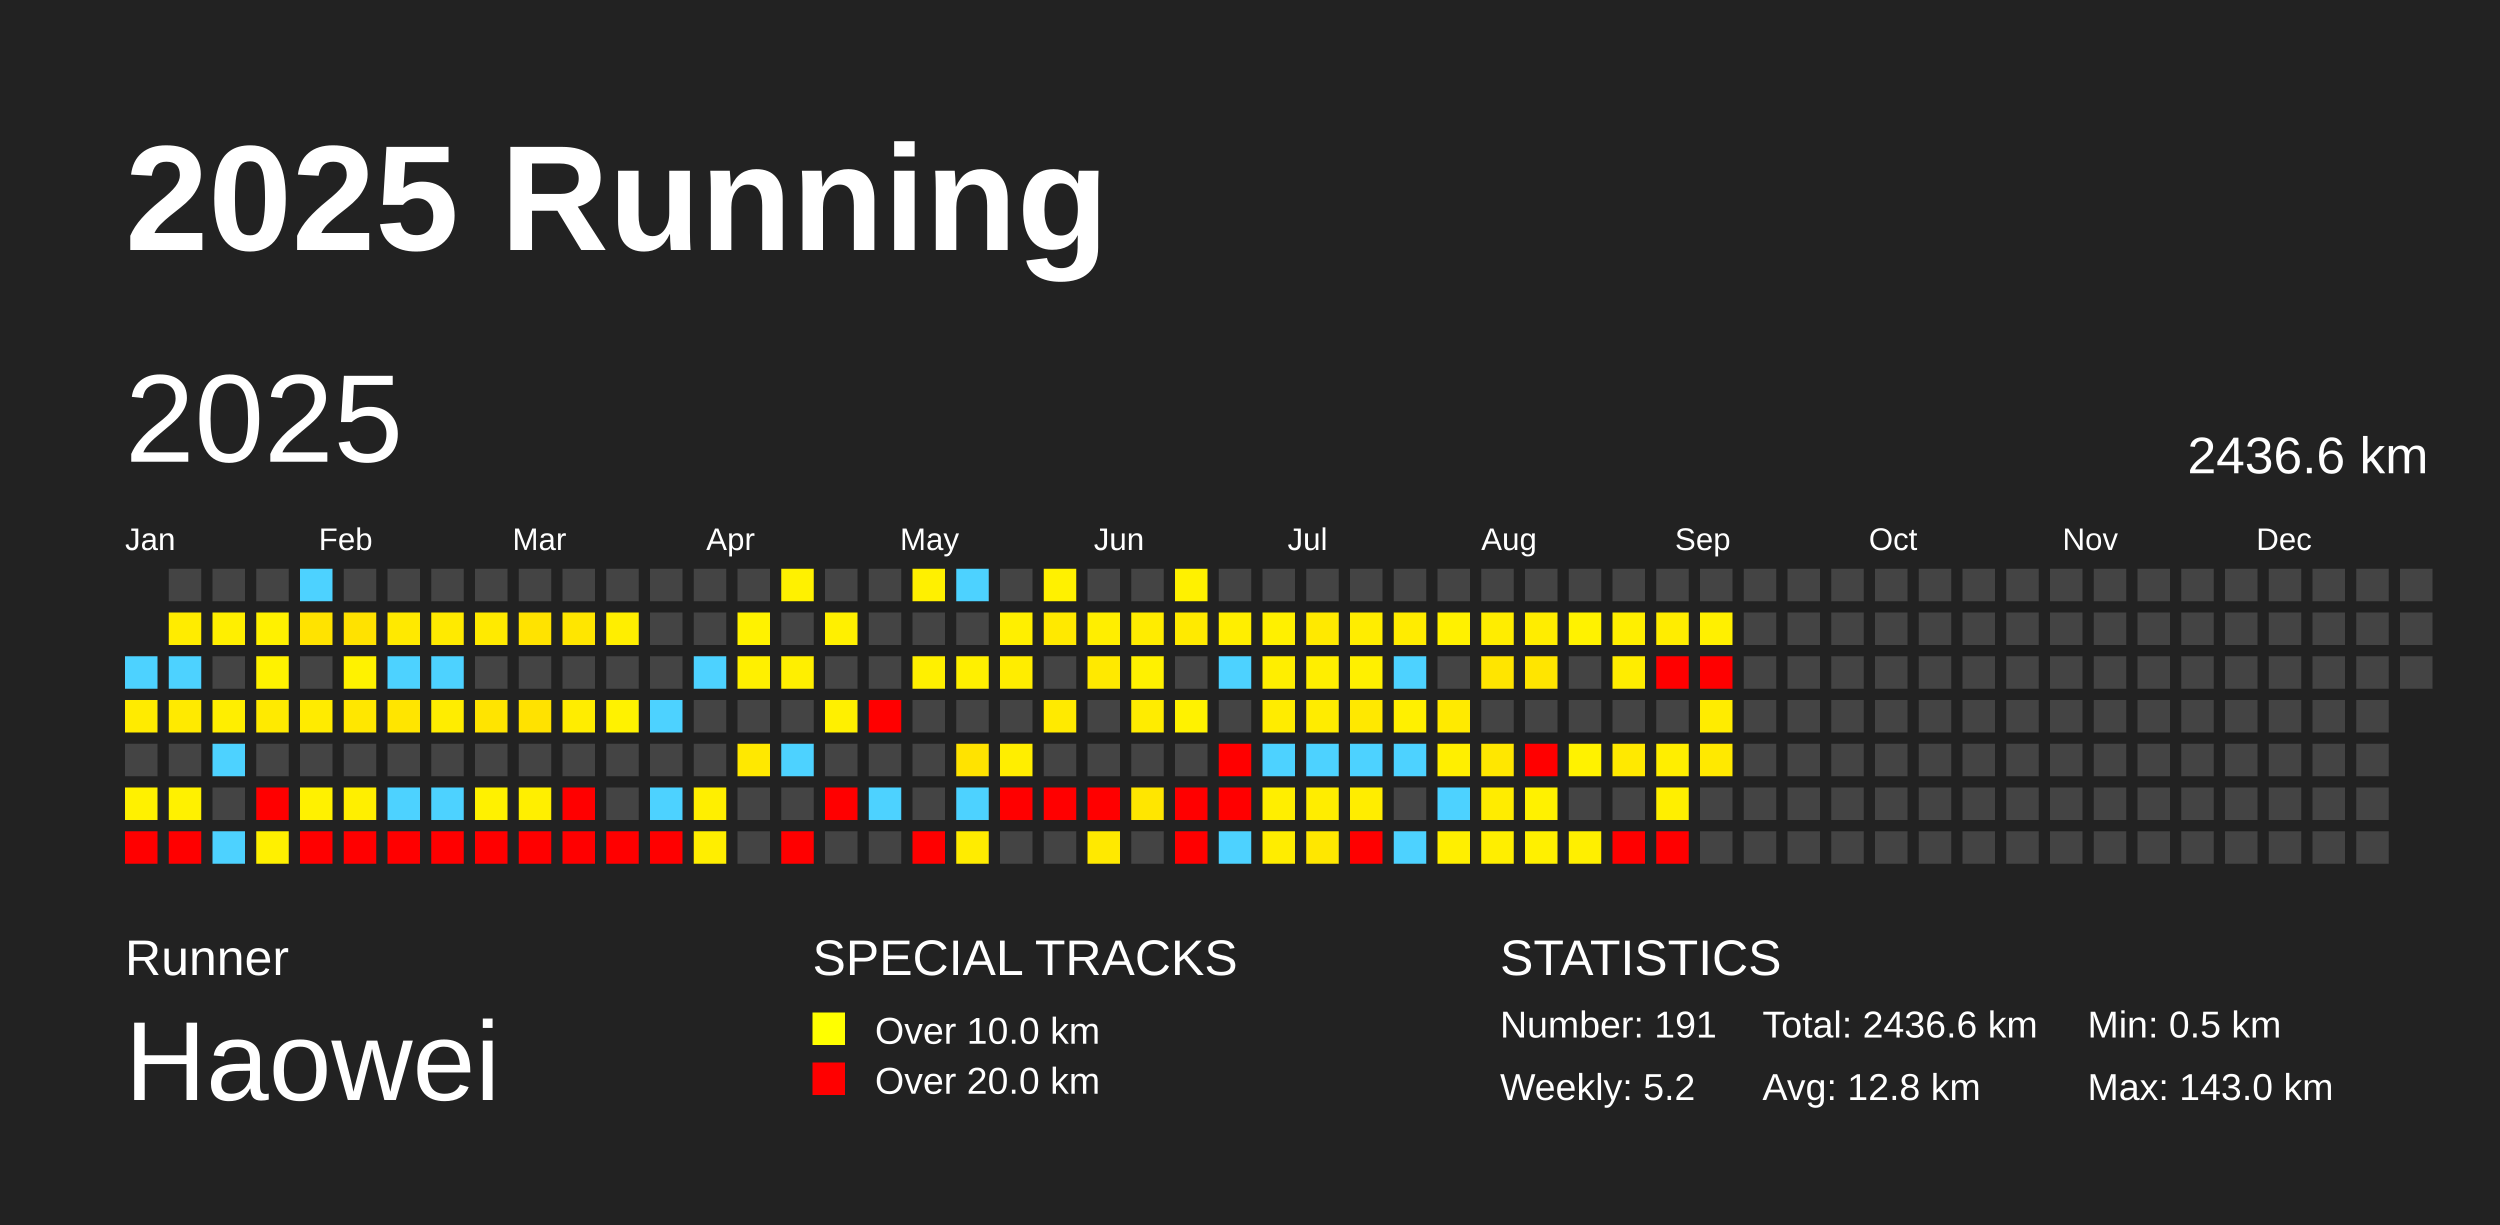
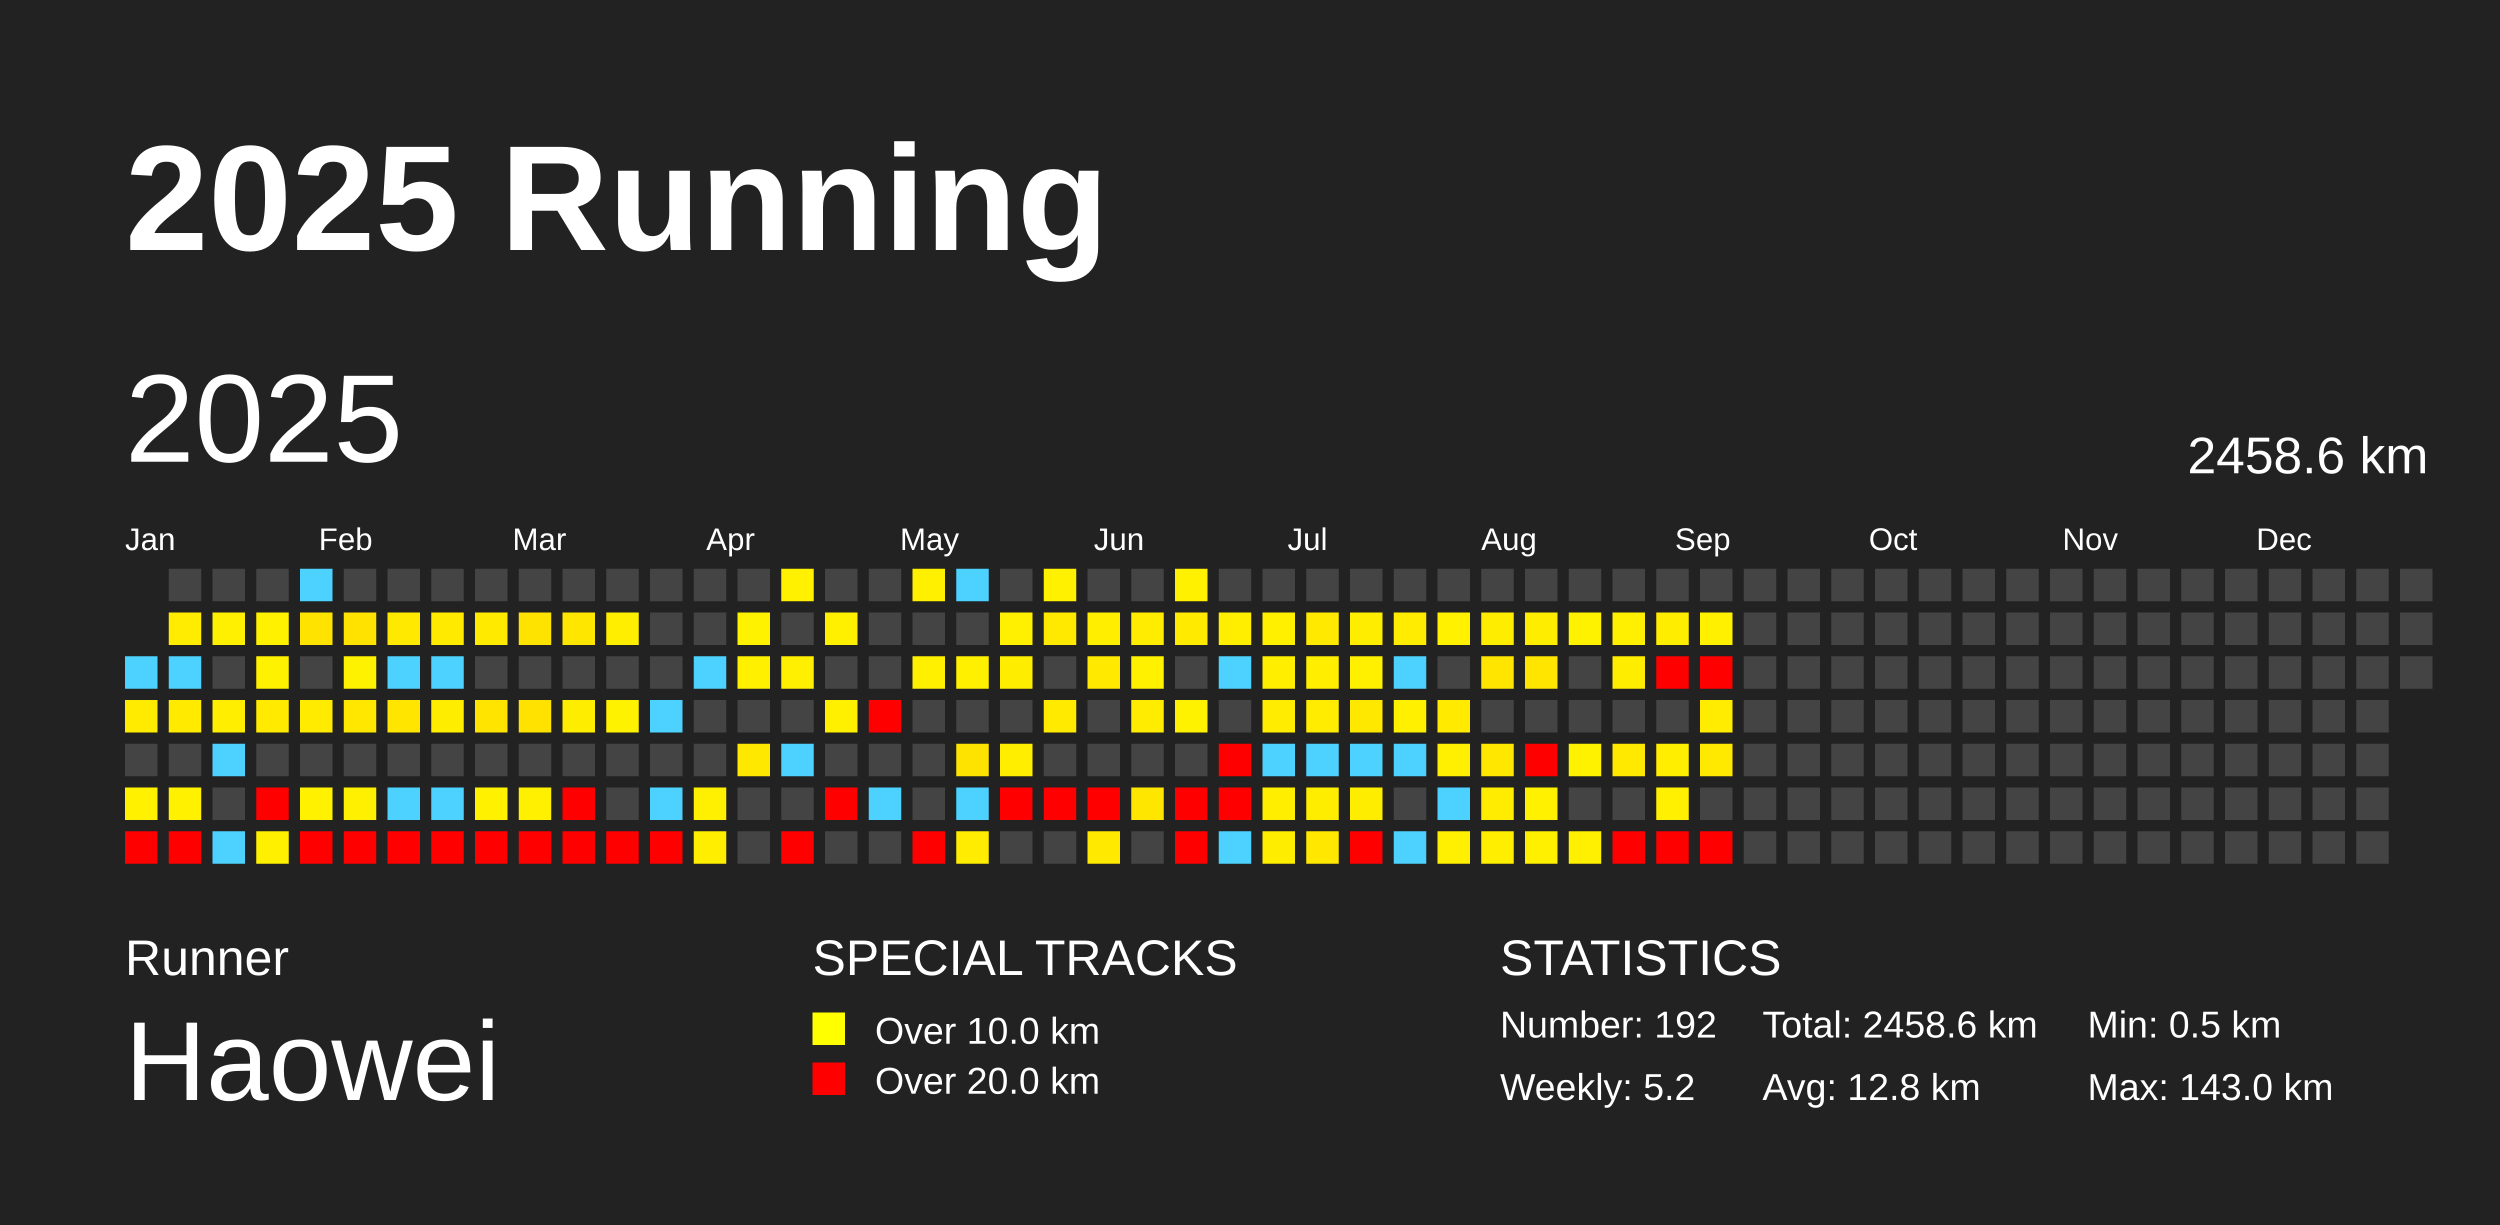
<svg xmlns="http://www.w3.org/2000/svg" baseProfile="full" height="98mm" version="1.1" viewBox="0,0,200,98" width="200mm">
  <defs />
  <rect fill="#222222" height="98" width="200" x="0" y="0" />
  <text fill="#FFFFFF" style="font-size:12px; font-family:Arial; font-weight:bold;" x="10" y="20">2025 Running</text>
  <text fill="#FFFFFF" style="font-size:4px; font-family:Arial" x="10" y="78">Runner</text>
  <text fill="#FFFFFF" style="font-size:9px; font-family:Arial" x="10" y="88">Haowei</text>
  <text fill="#FFFFFF" style="font-size:4px; font-family:Arial" x="65" y="78">SPECIAL TRACKS</text>
  <rect fill="yellow" height="2.6" width="2.6" x="65" y="81" />
  <text fill="#FFFFFF" style="font-size:3px; font-family:Arial" x="70" y="83.5">Over 10.0 km</text>
  <rect fill="red" height="2.6" width="2.6" x="65" y="85" />
  <text fill="#FFFFFF" style="font-size:3px; font-family:Arial" x="70" y="87.5">Over 20.0 km</text>
  <text fill="#FFFFFF" style="font-size:4px; font-family:Arial" x="120" y="78">STATISTICS</text>
-   <text fill="#FFFFFF" style="font-size:3px; font-family:Arial" x="120" y="83">Number: 191</text>
+   <text fill="#FFFFFF" style="font-size:3px; font-family:Arial" x="120" y="83">Number: 192</text>
  <text fill="#FFFFFF" style="font-size:3px; font-family:Arial" x="120" y="88">Weekly: 5.2</text>
-   <text fill="#FFFFFF" style="font-size:3px; font-family:Arial" x="141" y="83">Total: 2436.6 km</text>
+   <text fill="#FFFFFF" style="font-size:3px; font-family:Arial" x="141" y="83">Total: 2458.6 km</text>
  <text fill="#FFFFFF" style="font-size:3px; font-family:Arial" x="141" y="88">Avg: 12.8 km</text>
  <text fill="#FFFFFF" style="font-size:3px; font-family:Arial" x="167" y="83">Min: 0.5 km</text>
  <text fill="#FFFFFF" style="font-size:3px; font-family:Arial" x="167" y="88">Max: 143.0 km</text>
  <text dominant-baseline="hanging" fill="#FFFFFF" style="font-size:10.0px; font-family:Arial;" x="10" y="30">2025</text>
-   <text dominant-baseline="hanging" fill="#FFFFFF" style="font-size:4.125px; font-family:Arial;" x="175" y="35">2436.6 km</text>
+   <text dominant-baseline="hanging" fill="#FFFFFF" style="font-size:4.125px; font-family:Arial;" x="175" y="35">2458.6 km</text>
  <text fill="#FFFFFF" style="font-size:2.5px; font-family:Arial" x="10.0" y="44">Jan</text>
  <text fill="#FFFFFF" style="font-size:2.5px; font-family:Arial" x="25.5" y="44">Feb</text>
  <text fill="#FFFFFF" style="font-size:2.5px; font-family:Arial" x="41.0" y="44">Mar</text>
  <text fill="#FFFFFF" style="font-size:2.5px; font-family:Arial" x="56.5" y="44">Apr</text>
  <text fill="#FFFFFF" style="font-size:2.5px; font-family:Arial" x="72.0" y="44">May</text>
  <text fill="#FFFFFF" style="font-size:2.5px; font-family:Arial" x="87.5" y="44">Jun</text>
  <text fill="#FFFFFF" style="font-size:2.5px; font-family:Arial" x="103.0" y="44">Jul</text>
  <text fill="#FFFFFF" style="font-size:2.5px; font-family:Arial" x="118.5" y="44">Aug</text>
  <text fill="#FFFFFF" style="font-size:2.5px; font-family:Arial" x="134.0" y="44">Sep</text>
  <text fill="#FFFFFF" style="font-size:2.5px; font-family:Arial" x="149.5" y="44">Oct</text>
  <text fill="#FFFFFF" style="font-size:2.5px; font-family:Arial" x="165.0" y="44">Nov</text>
  <text fill="#FFFFFF" style="font-size:2.5px; font-family:Arial" x="180.5" y="44">Dec</text>
  <rect fill="#4dd2ff" height="2.6" width="2.6" x="10.0" y="52.5" />
  <rect fill="#ffeb00" height="2.6" width="2.6" x="10.0" y="56.0" />
  <rect fill="#444444" height="2.6" width="2.6" x="10.0" y="59.5" />
  <rect fill="#fff100" height="2.6" width="2.6" x="10.0" y="63.0" />
  <rect fill="red" height="2.6" width="2.6" x="10.0" y="66.5" />
  <rect fill="#444444" height="2.6" width="2.6" x="13.5" y="45.5" />
  <rect fill="#ffec00" height="2.6" width="2.6" x="13.5" y="49.0" />
  <rect fill="#4dd2ff" height="2.6" width="2.6" x="13.5" y="52.5" />
  <rect fill="#ffea00" height="2.6" width="2.6" x="13.5" y="56.0" />
  <rect fill="#444444" height="2.6" width="2.6" x="13.5" y="59.5" />
  <rect fill="#fff100" height="2.6" width="2.6" x="13.5" y="63.0" />
  <rect fill="red" height="2.6" width="2.6" x="13.5" y="66.5" />
  <rect fill="#444444" height="2.6" width="2.6" x="17.0" y="45.5" />
  <rect fill="#ffef00" height="2.6" width="2.6" x="17.0" y="49.0" />
  <rect fill="#444444" height="2.6" width="2.6" x="17.0" y="52.5" />
  <rect fill="#ffee00" height="2.6" width="2.6" x="17.0" y="56.0" />
  <rect fill="#4dd2ff" height="2.6" width="2.6" x="17.0" y="59.5" />
  <rect fill="#444444" height="2.6" width="2.6" x="17.0" y="63.0" />
  <rect fill="#4dd2ff" height="2.6" width="2.6" x="17.0" y="66.5" />
  <rect fill="#444444" height="2.6" width="2.6" x="20.5" y="45.5" />
  <rect fill="#fff100" height="2.6" width="2.6" x="20.5" y="49.0" />
  <rect fill="#fff200" height="2.6" width="2.6" x="20.5" y="52.5" />
  <rect fill="#ffea00" height="2.6" width="2.6" x="20.5" y="56.0" />
  <rect fill="#444444" height="2.6" width="2.6" x="20.5" y="59.5" />
  <rect fill="red" height="2.6" width="2.6" x="20.5" y="63.0" />
  <rect fill="#fff000" height="2.6" width="2.6" x="20.5" y="66.5" />
  <rect fill="#4dd2ff" height="2.6" width="2.6" x="24.0" y="45.5" />
  <rect fill="#ffe300" height="2.6" width="2.6" x="24.0" y="49.0" />
  <rect fill="#444444" height="2.6" width="2.6" x="24.0" y="52.5" />
  <rect fill="#ffeb00" height="2.6" width="2.6" x="24.0" y="56.0" />
  <rect fill="#444444" height="2.6" width="2.6" x="24.0" y="59.5" />
  <rect fill="#fff100" height="2.6" width="2.6" x="24.0" y="63.0" />
  <rect fill="red" height="2.6" width="2.6" x="24.0" y="66.5" />
  <rect fill="#444444" height="2.6" width="2.6" x="27.5" y="45.5" />
  <rect fill="#ffe200" height="2.6" width="2.6" x="27.5" y="49.0" />
  <rect fill="#fff200" height="2.6" width="2.6" x="27.5" y="52.5" />
  <rect fill="#ffe700" height="2.6" width="2.6" x="27.5" y="56.0" />
  <rect fill="#444444" height="2.6" width="2.6" x="27.5" y="59.5" />
  <rect fill="#ffef00" height="2.6" width="2.6" x="27.5" y="63.0" />
  <rect fill="red" height="2.6" width="2.6" x="27.5" y="66.5" />
  <rect fill="#444444" height="2.6" width="2.6" x="31.0" y="45.5" />
  <rect fill="#ffe900" height="2.6" width="2.6" x="31.0" y="49.0" />
  <rect fill="#4dd2ff" height="2.6" width="2.6" x="31.0" y="52.5" />
  <rect fill="#ffe500" height="2.6" width="2.6" x="31.0" y="56.0" />
  <rect fill="#444444" height="2.6" width="2.6" x="31.0" y="59.5" />
  <rect fill="#4dd2ff" height="2.6" width="2.6" x="31.0" y="63.0" />
  <rect fill="red" height="2.6" width="2.6" x="31.0" y="66.5" />
  <rect fill="#444444" height="2.6" width="2.6" x="34.5" y="45.5" />
  <rect fill="#ffea00" height="2.6" width="2.6" x="34.5" y="49.0" />
  <rect fill="#4dd2ff" height="2.6" width="2.6" x="34.5" y="52.5" />
  <rect fill="#ffed00" height="2.6" width="2.6" x="34.5" y="56.0" />
  <rect fill="#444444" height="2.6" width="2.6" x="34.5" y="59.5" />
  <rect fill="#4dd2ff" height="2.6" width="2.6" x="34.5" y="63.0" />
  <rect fill="red" height="2.6" width="2.6" x="34.5" y="66.5" />
  <rect fill="#444444" height="2.6" width="2.6" x="38.0" y="45.5" />
  <rect fill="#ffea00" height="2.6" width="2.6" x="38.0" y="49.0" />
  <rect fill="#444444" height="2.6" width="2.6" x="38.0" y="52.5" />
  <rect fill="#ffe400" height="2.6" width="2.6" x="38.0" y="56.0" />
  <rect fill="#444444" height="2.6" width="2.6" x="38.0" y="59.5" />
  <rect fill="#fff100" height="2.6" width="2.6" x="38.0" y="63.0" />
  <rect fill="red" height="2.6" width="2.6" x="38.0" y="66.5" />
  <rect fill="#444444" height="2.6" width="2.6" x="41.5" y="45.5" />
  <rect fill="#ffe300" height="2.6" width="2.6" x="41.5" y="49.0" />
  <rect fill="#444444" height="2.6" width="2.6" x="41.5" y="52.5" />
  <rect fill="#ffe200" height="2.6" width="2.6" x="41.5" y="56.0" />
  <rect fill="#444444" height="2.6" width="2.6" x="41.5" y="59.5" />
  <rect fill="#ffef00" height="2.6" width="2.6" x="41.5" y="63.0" />
  <rect fill="red" height="2.6" width="2.6" x="41.5" y="66.5" />
  <rect fill="#444444" height="2.6" width="2.6" x="45.0" y="45.5" />
  <rect fill="#ffe600" height="2.6" width="2.6" x="45.0" y="49.0" />
  <rect fill="#444444" height="2.6" width="2.6" x="45.0" y="52.5" />
  <rect fill="#ffed00" height="2.6" width="2.6" x="45.0" y="56.0" />
  <rect fill="#444444" height="2.6" width="2.6" x="45.0" y="59.5" />
  <rect fill="red" height="2.6" width="2.6" x="45.0" y="63.0" />
  <rect fill="red" height="2.6" width="2.6" x="45.0" y="66.5" />
  <rect fill="#444444" height="2.6" width="2.6" x="48.5" y="45.5" />
  <rect fill="#ffee00" height="2.6" width="2.6" x="48.5" y="49.0" />
  <rect fill="#444444" height="2.6" width="2.6" x="48.5" y="52.5" />
  <rect fill="#fff200" height="2.6" width="2.6" x="48.5" y="56.0" />
  <rect fill="#444444" height="2.6" width="2.6" x="48.5" y="59.5" />
  <rect fill="#444444" height="2.6" width="2.6" x="48.5" y="63.0" />
  <rect fill="red" height="2.6" width="2.6" x="48.5" y="66.5" />
  <rect fill="#444444" height="2.6" width="2.6" x="52.0" y="45.5" />
  <rect fill="#444444" height="2.6" width="2.6" x="52.0" y="49.0" />
  <rect fill="#444444" height="2.6" width="2.6" x="52.0" y="52.5" />
  <rect fill="#4dd2ff" height="2.6" width="2.6" x="52.0" y="56.0" />
  <rect fill="#444444" height="2.6" width="2.6" x="52.0" y="59.5" />
  <rect fill="#4dd2ff" height="2.6" width="2.6" x="52.0" y="63.0" />
  <rect fill="red" height="2.6" width="2.6" x="52.0" y="66.5" />
  <rect fill="#444444" height="2.6" width="2.6" x="55.5" y="45.5" />
  <rect fill="#444444" height="2.6" width="2.6" x="55.5" y="49.0" />
  <rect fill="#4dd2ff" height="2.6" width="2.6" x="55.5" y="52.5" />
  <rect fill="#444444" height="2.6" width="2.6" x="55.5" y="56.0" />
  <rect fill="#444444" height="2.6" width="2.6" x="55.5" y="59.5" />
  <rect fill="#ffef00" height="2.6" width="2.6" x="55.5" y="63.0" />
  <rect fill="#ffee00" height="2.6" width="2.6" x="55.5" y="66.5" />
  <rect fill="#444444" height="2.6" width="2.6" x="59.0" y="45.5" />
  <rect fill="#fff200" height="2.6" width="2.6" x="59.0" y="49.0" />
  <rect fill="#fff000" height="2.6" width="2.6" x="59.0" y="52.5" />
  <rect fill="#444444" height="2.6" width="2.6" x="59.0" y="56.0" />
  <rect fill="#ffe800" height="2.6" width="2.6" x="59.0" y="59.5" />
  <rect fill="#444444" height="2.6" width="2.6" x="59.0" y="63.0" />
  <rect fill="#444444" height="2.6" width="2.6" x="59.0" y="66.5" />
  <rect fill="#fff100" height="2.6" width="2.6" x="62.5" y="45.5" />
  <rect fill="#444444" height="2.6" width="2.6" x="62.5" y="49.0" />
  <rect fill="#ffef00" height="2.6" width="2.6" x="62.5" y="52.5" />
  <rect fill="#444444" height="2.6" width="2.6" x="62.5" y="56.0" />
  <rect fill="#4dd2ff" height="2.6" width="2.6" x="62.5" y="59.5" />
  <rect fill="#444444" height="2.6" width="2.6" x="62.5" y="63.0" />
  <rect fill="red" height="2.6" width="2.6" x="62.5" y="66.5" />
  <rect fill="#444444" height="2.6" width="2.6" x="66.0" y="45.5" />
  <rect fill="#fff000" height="2.6" width="2.6" x="66.0" y="49.0" />
  <rect fill="#444444" height="2.6" width="2.6" x="66.0" y="52.5" />
  <rect fill="#fff000" height="2.6" width="2.6" x="66.0" y="56.0" />
  <rect fill="#444444" height="2.6" width="2.6" x="66.0" y="59.5" />
  <rect fill="red" height="2.6" width="2.6" x="66.0" y="63.0" />
  <rect fill="#444444" height="2.6" width="2.6" x="66.0" y="66.5" />
  <rect fill="#444444" height="2.6" width="2.6" x="69.5" y="45.5" />
  <rect fill="#444444" height="2.6" width="2.6" x="69.5" y="49.0" />
  <rect fill="#444444" height="2.6" width="2.6" x="69.5" y="52.5" />
  <rect fill="red" height="2.6" width="2.6" x="69.5" y="56.0" />
  <rect fill="#444444" height="2.6" width="2.6" x="69.5" y="59.5" />
  <rect fill="#4dd2ff" height="2.6" width="2.6" x="69.5" y="63.0" />
  <rect fill="#444444" height="2.6" width="2.6" x="69.5" y="66.5" />
  <rect fill="#fff000" height="2.6" width="2.6" x="73.0" y="45.5" />
  <rect fill="#444444" height="2.6" width="2.6" x="73.0" y="49.0" />
  <rect fill="#fff000" height="2.6" width="2.6" x="73.0" y="52.5" />
  <rect fill="#444444" height="2.6" width="2.6" x="73.0" y="56.0" />
  <rect fill="#444444" height="2.6" width="2.6" x="73.0" y="59.5" />
  <rect fill="#444444" height="2.6" width="2.6" x="73.0" y="63.0" />
  <rect fill="red" height="2.6" width="2.6" x="73.0" y="66.5" />
  <rect fill="#4dd2ff" height="2.6" width="2.6" x="76.5" y="45.5" />
  <rect fill="#444444" height="2.6" width="2.6" x="76.5" y="49.0" />
  <rect fill="#fff000" height="2.6" width="2.6" x="76.5" y="52.5" />
  <rect fill="#444444" height="2.6" width="2.6" x="76.5" y="56.0" />
  <rect fill="#ffe300" height="2.6" width="2.6" x="76.5" y="59.5" />
  <rect fill="#4dd2ff" height="2.6" width="2.6" x="76.5" y="63.0" />
  <rect fill="#ffec00" height="2.6" width="2.6" x="76.5" y="66.5" />
  <rect fill="#444444" height="2.6" width="2.6" x="80.0" y="45.5" />
  <rect fill="#ffef00" height="2.6" width="2.6" x="80.0" y="49.0" />
  <rect fill="#ffed00" height="2.6" width="2.6" x="80.0" y="52.5" />
  <rect fill="#444444" height="2.6" width="2.6" x="80.0" y="56.0" />
  <rect fill="#ffee00" height="2.6" width="2.6" x="80.0" y="59.5" />
  <rect fill="red" height="2.6" width="2.6" x="80.0" y="63.0" />
  <rect fill="#444444" height="2.6" width="2.6" x="80.0" y="66.5" />
  <rect fill="#fff100" height="2.6" width="2.6" x="83.5" y="45.5" />
  <rect fill="#ffe900" height="2.6" width="2.6" x="83.5" y="49.0" />
  <rect fill="#444444" height="2.6" width="2.6" x="83.5" y="52.5" />
  <rect fill="#ffea00" height="2.6" width="2.6" x="83.5" y="56.0" />
  <rect fill="#444444" height="2.6" width="2.6" x="83.5" y="59.5" />
  <rect fill="red" height="2.6" width="2.6" x="83.5" y="63.0" />
  <rect fill="#444444" height="2.6" width="2.6" x="83.5" y="66.5" />
  <rect fill="#444444" height="2.6" width="2.6" x="87.0" y="45.5" />
  <rect fill="#ffee00" height="2.6" width="2.6" x="87.0" y="49.0" />
  <rect fill="#ffe900" height="2.6" width="2.6" x="87.0" y="52.5" />
  <rect fill="#444444" height="2.6" width="2.6" x="87.0" y="56.0" />
  <rect fill="#444444" height="2.6" width="2.6" x="87.0" y="59.5" />
  <rect fill="red" height="2.6" width="2.6" x="87.0" y="63.0" />
  <rect fill="#ffe900" height="2.6" width="2.6" x="87.0" y="66.5" />
  <rect fill="#444444" height="2.6" width="2.6" x="90.5" y="45.5" />
  <rect fill="#ffec00" height="2.6" width="2.6" x="90.5" y="49.0" />
  <rect fill="#fff100" height="2.6" width="2.6" x="90.5" y="52.5" />
  <rect fill="#ffec00" height="2.6" width="2.6" x="90.5" y="56.0" />
  <rect fill="#444444" height="2.6" width="2.6" x="90.5" y="59.5" />
  <rect fill="#ffe600" height="2.6" width="2.6" x="90.5" y="63.0" />
  <rect fill="#444444" height="2.6" width="2.6" x="90.5" y="66.5" />
  <rect fill="#fff100" height="2.6" width="2.6" x="94.0" y="45.5" />
  <rect fill="#ffea00" height="2.6" width="2.6" x="94.0" y="49.0" />
  <rect fill="#444444" height="2.6" width="2.6" x="94.0" y="52.5" />
  <rect fill="#fff200" height="2.6" width="2.6" x="94.0" y="56.0" />
  <rect fill="#444444" height="2.6" width="2.6" x="94.0" y="59.5" />
  <rect fill="red" height="2.6" width="2.6" x="94.0" y="63.0" />
  <rect fill="red" height="2.6" width="2.6" x="94.0" y="66.5" />
  <rect fill="#444444" height="2.6" width="2.6" x="97.5" y="45.5" />
  <rect fill="#ffee00" height="2.6" width="2.6" x="97.5" y="49.0" />
  <rect fill="#4dd2ff" height="2.6" width="2.6" x="97.5" y="52.5" />
  <rect fill="#444444" height="2.6" width="2.6" x="97.5" y="56.0" />
  <rect fill="red" height="2.6" width="2.6" x="97.5" y="59.5" />
  <rect fill="red" height="2.6" width="2.6" x="97.5" y="63.0" />
  <rect fill="#4dd2ff" height="2.6" width="2.6" x="97.5" y="66.5" />
  <rect fill="#444444" height="2.6" width="2.6" x="101.0" y="45.5" />
  <rect fill="#fff000" height="2.6" width="2.6" x="101.0" y="49.0" />
  <rect fill="#ffee00" height="2.6" width="2.6" x="101.0" y="52.5" />
  <rect fill="#ffec00" height="2.6" width="2.6" x="101.0" y="56.0" />
  <rect fill="#4dd2ff" height="2.6" width="2.6" x="101.0" y="59.5" />
  <rect fill="#ffee00" height="2.6" width="2.6" x="101.0" y="63.0" />
  <rect fill="#ffed00" height="2.6" width="2.6" x="101.0" y="66.5" />
  <rect fill="#444444" height="2.6" width="2.6" x="104.5" y="45.5" />
  <rect fill="#ffe900" height="2.6" width="2.6" x="104.5" y="49.0" />
  <rect fill="#ffee00" height="2.6" width="2.6" x="104.5" y="52.5" />
  <rect fill="#ffec00" height="2.6" width="2.6" x="104.5" y="56.0" />
  <rect fill="#4dd2ff" height="2.6" width="2.6" x="104.5" y="59.5" />
  <rect fill="#ffed00" height="2.6" width="2.6" x="104.5" y="63.0" />
  <rect fill="#ffe700" height="2.6" width="2.6" x="104.5" y="66.5" />
  <rect fill="#444444" height="2.6" width="2.6" x="108.0" y="45.5" />
  <rect fill="#ffed00" height="2.6" width="2.6" x="108.0" y="49.0" />
  <rect fill="#fff000" height="2.6" width="2.6" x="108.0" y="52.5" />
  <rect fill="#ffe800" height="2.6" width="2.6" x="108.0" y="56.0" />
  <rect fill="#4dd2ff" height="2.6" width="2.6" x="108.0" y="59.5" />
  <rect fill="#ffed00" height="2.6" width="2.6" x="108.0" y="63.0" />
  <rect fill="red" height="2.6" width="2.6" x="108.0" y="66.5" />
  <rect fill="#444444" height="2.6" width="2.6" x="111.5" y="45.5" />
  <rect fill="#ffec00" height="2.6" width="2.6" x="111.5" y="49.0" />
  <rect fill="#4dd2ff" height="2.6" width="2.6" x="111.5" y="52.5" />
  <rect fill="#fff000" height="2.6" width="2.6" x="111.5" y="56.0" />
  <rect fill="#4dd2ff" height="2.6" width="2.6" x="111.5" y="59.5" />
  <rect fill="#444444" height="2.6" width="2.6" x="111.5" y="63.0" />
  <rect fill="#4dd2ff" height="2.6" width="2.6" x="111.5" y="66.5" />
  <rect fill="#444444" height="2.6" width="2.6" x="115.0" y="45.5" />
  <rect fill="#fff100" height="2.6" width="2.6" x="115.0" y="49.0" />
  <rect fill="#444444" height="2.6" width="2.6" x="115.0" y="52.5" />
  <rect fill="#ffea00" height="2.6" width="2.6" x="115.0" y="56.0" />
  <rect fill="#ffef00" height="2.6" width="2.6" x="115.0" y="59.5" />
  <rect fill="#4dd2ff" height="2.6" width="2.6" x="115.0" y="63.0" />
  <rect fill="#ffef00" height="2.6" width="2.6" x="115.0" y="66.5" />
  <rect fill="#444444" height="2.6" width="2.6" x="118.5" y="45.5" />
  <rect fill="#ffed00" height="2.6" width="2.6" x="118.5" y="49.0" />
  <rect fill="#ffe500" height="2.6" width="2.6" x="118.5" y="52.5" />
  <rect fill="#444444" height="2.6" width="2.6" x="118.5" y="56.0" />
  <rect fill="#ffe700" height="2.6" width="2.6" x="118.5" y="59.5" />
  <rect fill="#ffec00" height="2.6" width="2.6" x="118.5" y="63.0" />
  <rect fill="#ffee00" height="2.6" width="2.6" x="118.5" y="66.5" />
  <rect fill="#444444" height="2.6" width="2.6" x="122.0" y="45.5" />
  <rect fill="#ffed00" height="2.6" width="2.6" x="122.0" y="49.0" />
  <rect fill="#ffe500" height="2.6" width="2.6" x="122.0" y="52.5" />
  <rect fill="#444444" height="2.6" width="2.6" x="122.0" y="56.0" />
  <rect fill="red" height="2.6" width="2.6" x="122.0" y="59.5" />
  <rect fill="#fff100" height="2.6" width="2.6" x="122.0" y="63.0" />
  <rect fill="#fff000" height="2.6" width="2.6" x="122.0" y="66.5" />
  <rect fill="#444444" height="2.6" width="2.6" x="125.5" y="45.5" />
  <rect fill="#fff200" height="2.6" width="2.6" x="125.5" y="49.0" />
  <rect fill="#444444" height="2.6" width="2.6" x="125.5" y="52.5" />
  <rect fill="#444444" height="2.6" width="2.6" x="125.5" y="56.0" />
  <rect fill="#fff200" height="2.6" width="2.6" x="125.5" y="59.5" />
  <rect fill="#444444" height="2.6" width="2.6" x="125.5" y="63.0" />
  <rect fill="#ffef00" height="2.6" width="2.6" x="125.5" y="66.5" />
  <rect fill="#444444" height="2.6" width="2.6" x="129.0" y="45.5" />
  <rect fill="#ffef00" height="2.6" width="2.6" x="129.0" y="49.0" />
  <rect fill="#ffed00" height="2.6" width="2.6" x="129.0" y="52.5" />
  <rect fill="#444444" height="2.6" width="2.6" x="129.0" y="56.0" />
  <rect fill="#ffe900" height="2.6" width="2.6" x="129.0" y="59.5" />
  <rect fill="#444444" height="2.6" width="2.6" x="129.0" y="63.0" />
  <rect fill="red" height="2.6" width="2.6" x="129.0" y="66.5" />
  <rect fill="#444444" height="2.6" width="2.6" x="132.5" y="45.5" />
  <rect fill="#ffed00" height="2.6" width="2.6" x="132.5" y="49.0" />
  <rect fill="red" height="2.6" width="2.6" x="132.5" y="52.5" />
  <rect fill="#444444" height="2.6" width="2.6" x="132.5" y="56.0" />
  <rect fill="#ffee00" height="2.6" width="2.6" x="132.5" y="59.5" />
  <rect fill="#ffef00" height="2.6" width="2.6" x="132.5" y="63.0" />
  <rect fill="red" height="2.6" width="2.6" x="132.5" y="66.5" />
  <rect fill="#444444" height="2.6" width="2.6" x="136.0" y="45.5" />
  <rect fill="#fff000" height="2.6" width="2.6" x="136.0" y="49.0" />
  <rect fill="red" height="2.6" width="2.6" x="136.0" y="52.5" />
  <rect fill="#ffec00" height="2.6" width="2.6" x="136.0" y="56.0" />
  <rect fill="#ffe900" height="2.6" width="2.6" x="136.0" y="59.5" />
  <rect fill="#444444" height="2.6" width="2.6" x="136.0" y="63.0" />
-   <rect fill="#444444" height="2.6" width="2.6" x="136.0" y="66.5" />
+   <rect fill="red" height="2.6" width="2.6" x="136.0" y="66.5" />
  <rect fill="#444444" height="2.6" width="2.6" x="139.5" y="45.5" />
  <rect fill="#444444" height="2.6" width="2.6" x="139.5" y="49.0" />
  <rect fill="#444444" height="2.6" width="2.6" x="139.5" y="52.5" />
  <rect fill="#444444" height="2.6" width="2.6" x="139.5" y="56.0" />
  <rect fill="#444444" height="2.6" width="2.6" x="139.5" y="59.5" />
  <rect fill="#444444" height="2.6" width="2.6" x="139.5" y="63.0" />
  <rect fill="#444444" height="2.6" width="2.6" x="139.5" y="66.5" />
  <rect fill="#444444" height="2.6" width="2.6" x="143.0" y="45.5" />
  <rect fill="#444444" height="2.6" width="2.6" x="143.0" y="49.0" />
  <rect fill="#444444" height="2.6" width="2.6" x="143.0" y="52.5" />
  <rect fill="#444444" height="2.6" width="2.6" x="143.0" y="56.0" />
  <rect fill="#444444" height="2.6" width="2.6" x="143.0" y="59.5" />
  <rect fill="#444444" height="2.6" width="2.6" x="143.0" y="63.0" />
  <rect fill="#444444" height="2.6" width="2.6" x="143.0" y="66.5" />
  <rect fill="#444444" height="2.6" width="2.6" x="146.5" y="45.5" />
  <rect fill="#444444" height="2.6" width="2.6" x="146.5" y="49.0" />
  <rect fill="#444444" height="2.6" width="2.6" x="146.5" y="52.5" />
  <rect fill="#444444" height="2.6" width="2.6" x="146.5" y="56.0" />
  <rect fill="#444444" height="2.6" width="2.6" x="146.5" y="59.5" />
  <rect fill="#444444" height="2.6" width="2.6" x="146.5" y="63.0" />
  <rect fill="#444444" height="2.6" width="2.6" x="146.5" y="66.5" />
  <rect fill="#444444" height="2.6" width="2.6" x="150.0" y="45.5" />
  <rect fill="#444444" height="2.6" width="2.6" x="150.0" y="49.0" />
  <rect fill="#444444" height="2.6" width="2.6" x="150.0" y="52.5" />
  <rect fill="#444444" height="2.6" width="2.6" x="150.0" y="56.0" />
  <rect fill="#444444" height="2.6" width="2.6" x="150.0" y="59.5" />
  <rect fill="#444444" height="2.6" width="2.6" x="150.0" y="63.0" />
  <rect fill="#444444" height="2.6" width="2.6" x="150.0" y="66.5" />
  <rect fill="#444444" height="2.6" width="2.6" x="153.5" y="45.5" />
  <rect fill="#444444" height="2.6" width="2.6" x="153.5" y="49.0" />
  <rect fill="#444444" height="2.6" width="2.6" x="153.5" y="52.5" />
  <rect fill="#444444" height="2.6" width="2.6" x="153.5" y="56.0" />
  <rect fill="#444444" height="2.6" width="2.6" x="153.5" y="59.5" />
  <rect fill="#444444" height="2.6" width="2.6" x="153.5" y="63.0" />
  <rect fill="#444444" height="2.6" width="2.6" x="153.5" y="66.5" />
  <rect fill="#444444" height="2.6" width="2.6" x="157.0" y="45.5" />
  <rect fill="#444444" height="2.6" width="2.6" x="157.0" y="49.0" />
  <rect fill="#444444" height="2.6" width="2.6" x="157.0" y="52.5" />
  <rect fill="#444444" height="2.6" width="2.6" x="157.0" y="56.0" />
  <rect fill="#444444" height="2.6" width="2.6" x="157.0" y="59.5" />
  <rect fill="#444444" height="2.6" width="2.6" x="157.0" y="63.0" />
  <rect fill="#444444" height="2.6" width="2.6" x="157.0" y="66.5" />
  <rect fill="#444444" height="2.6" width="2.6" x="160.5" y="45.5" />
  <rect fill="#444444" height="2.6" width="2.6" x="160.5" y="49.0" />
  <rect fill="#444444" height="2.6" width="2.6" x="160.5" y="52.5" />
  <rect fill="#444444" height="2.6" width="2.6" x="160.5" y="56.0" />
  <rect fill="#444444" height="2.6" width="2.6" x="160.5" y="59.5" />
  <rect fill="#444444" height="2.6" width="2.6" x="160.5" y="63.0" />
  <rect fill="#444444" height="2.6" width="2.6" x="160.5" y="66.5" />
  <rect fill="#444444" height="2.6" width="2.6" x="164.0" y="45.5" />
  <rect fill="#444444" height="2.6" width="2.6" x="164.0" y="49.0" />
  <rect fill="#444444" height="2.6" width="2.6" x="164.0" y="52.5" />
  <rect fill="#444444" height="2.6" width="2.6" x="164.0" y="56.0" />
  <rect fill="#444444" height="2.6" width="2.6" x="164.0" y="59.5" />
  <rect fill="#444444" height="2.6" width="2.6" x="164.0" y="63.0" />
  <rect fill="#444444" height="2.6" width="2.6" x="164.0" y="66.5" />
  <rect fill="#444444" height="2.6" width="2.6" x="167.5" y="45.5" />
  <rect fill="#444444" height="2.6" width="2.6" x="167.5" y="49.0" />
  <rect fill="#444444" height="2.6" width="2.6" x="167.5" y="52.5" />
  <rect fill="#444444" height="2.6" width="2.6" x="167.5" y="56.0" />
  <rect fill="#444444" height="2.6" width="2.6" x="167.5" y="59.5" />
  <rect fill="#444444" height="2.6" width="2.6" x="167.5" y="63.0" />
  <rect fill="#444444" height="2.6" width="2.6" x="167.5" y="66.5" />
  <rect fill="#444444" height="2.6" width="2.6" x="171.0" y="45.5" />
  <rect fill="#444444" height="2.6" width="2.6" x="171.0" y="49.0" />
  <rect fill="#444444" height="2.6" width="2.6" x="171.0" y="52.5" />
  <rect fill="#444444" height="2.6" width="2.6" x="171.0" y="56.0" />
  <rect fill="#444444" height="2.6" width="2.6" x="171.0" y="59.5" />
  <rect fill="#444444" height="2.6" width="2.6" x="171.0" y="63.0" />
  <rect fill="#444444" height="2.6" width="2.6" x="171.0" y="66.5" />
  <rect fill="#444444" height="2.6" width="2.6" x="174.5" y="45.5" />
  <rect fill="#444444" height="2.6" width="2.6" x="174.5" y="49.0" />
  <rect fill="#444444" height="2.6" width="2.6" x="174.5" y="52.5" />
  <rect fill="#444444" height="2.6" width="2.6" x="174.5" y="56.0" />
  <rect fill="#444444" height="2.6" width="2.6" x="174.5" y="59.5" />
  <rect fill="#444444" height="2.6" width="2.6" x="174.5" y="63.0" />
  <rect fill="#444444" height="2.6" width="2.6" x="174.5" y="66.5" />
  <rect fill="#444444" height="2.6" width="2.6" x="178.0" y="45.5" />
  <rect fill="#444444" height="2.6" width="2.6" x="178.0" y="49.0" />
  <rect fill="#444444" height="2.6" width="2.6" x="178.0" y="52.5" />
  <rect fill="#444444" height="2.6" width="2.6" x="178.0" y="56.0" />
  <rect fill="#444444" height="2.6" width="2.6" x="178.0" y="59.5" />
  <rect fill="#444444" height="2.6" width="2.6" x="178.0" y="63.0" />
  <rect fill="#444444" height="2.6" width="2.6" x="178.0" y="66.5" />
  <rect fill="#444444" height="2.6" width="2.6" x="181.5" y="45.5" />
  <rect fill="#444444" height="2.6" width="2.6" x="181.5" y="49.0" />
  <rect fill="#444444" height="2.6" width="2.6" x="181.5" y="52.5" />
  <rect fill="#444444" height="2.6" width="2.6" x="181.5" y="56.0" />
  <rect fill="#444444" height="2.6" width="2.6" x="181.5" y="59.5" />
  <rect fill="#444444" height="2.6" width="2.6" x="181.5" y="63.0" />
  <rect fill="#444444" height="2.6" width="2.6" x="181.5" y="66.5" />
  <rect fill="#444444" height="2.6" width="2.6" x="185.0" y="45.5" />
  <rect fill="#444444" height="2.6" width="2.6" x="185.0" y="49.0" />
  <rect fill="#444444" height="2.6" width="2.6" x="185.0" y="52.5" />
  <rect fill="#444444" height="2.6" width="2.6" x="185.0" y="56.0" />
  <rect fill="#444444" height="2.6" width="2.6" x="185.0" y="59.5" />
  <rect fill="#444444" height="2.6" width="2.6" x="185.0" y="63.0" />
  <rect fill="#444444" height="2.6" width="2.6" x="185.0" y="66.5" />
  <rect fill="#444444" height="2.6" width="2.6" x="188.5" y="45.5" />
  <rect fill="#444444" height="2.6" width="2.6" x="188.5" y="49.0" />
  <rect fill="#444444" height="2.6" width="2.6" x="188.5" y="52.5" />
  <rect fill="#444444" height="2.6" width="2.6" x="188.5" y="56.0" />
  <rect fill="#444444" height="2.6" width="2.6" x="188.5" y="59.5" />
  <rect fill="#444444" height="2.6" width="2.6" x="188.5" y="63.0" />
  <rect fill="#444444" height="2.6" width="2.6" x="188.5" y="66.5" />
  <rect fill="#444444" height="2.6" width="2.6" x="192.0" y="45.5" />
  <rect fill="#444444" height="2.6" width="2.6" x="192.0" y="49.0" />
  <rect fill="#444444" height="2.6" width="2.6" x="192.0" y="52.5" />
</svg>
